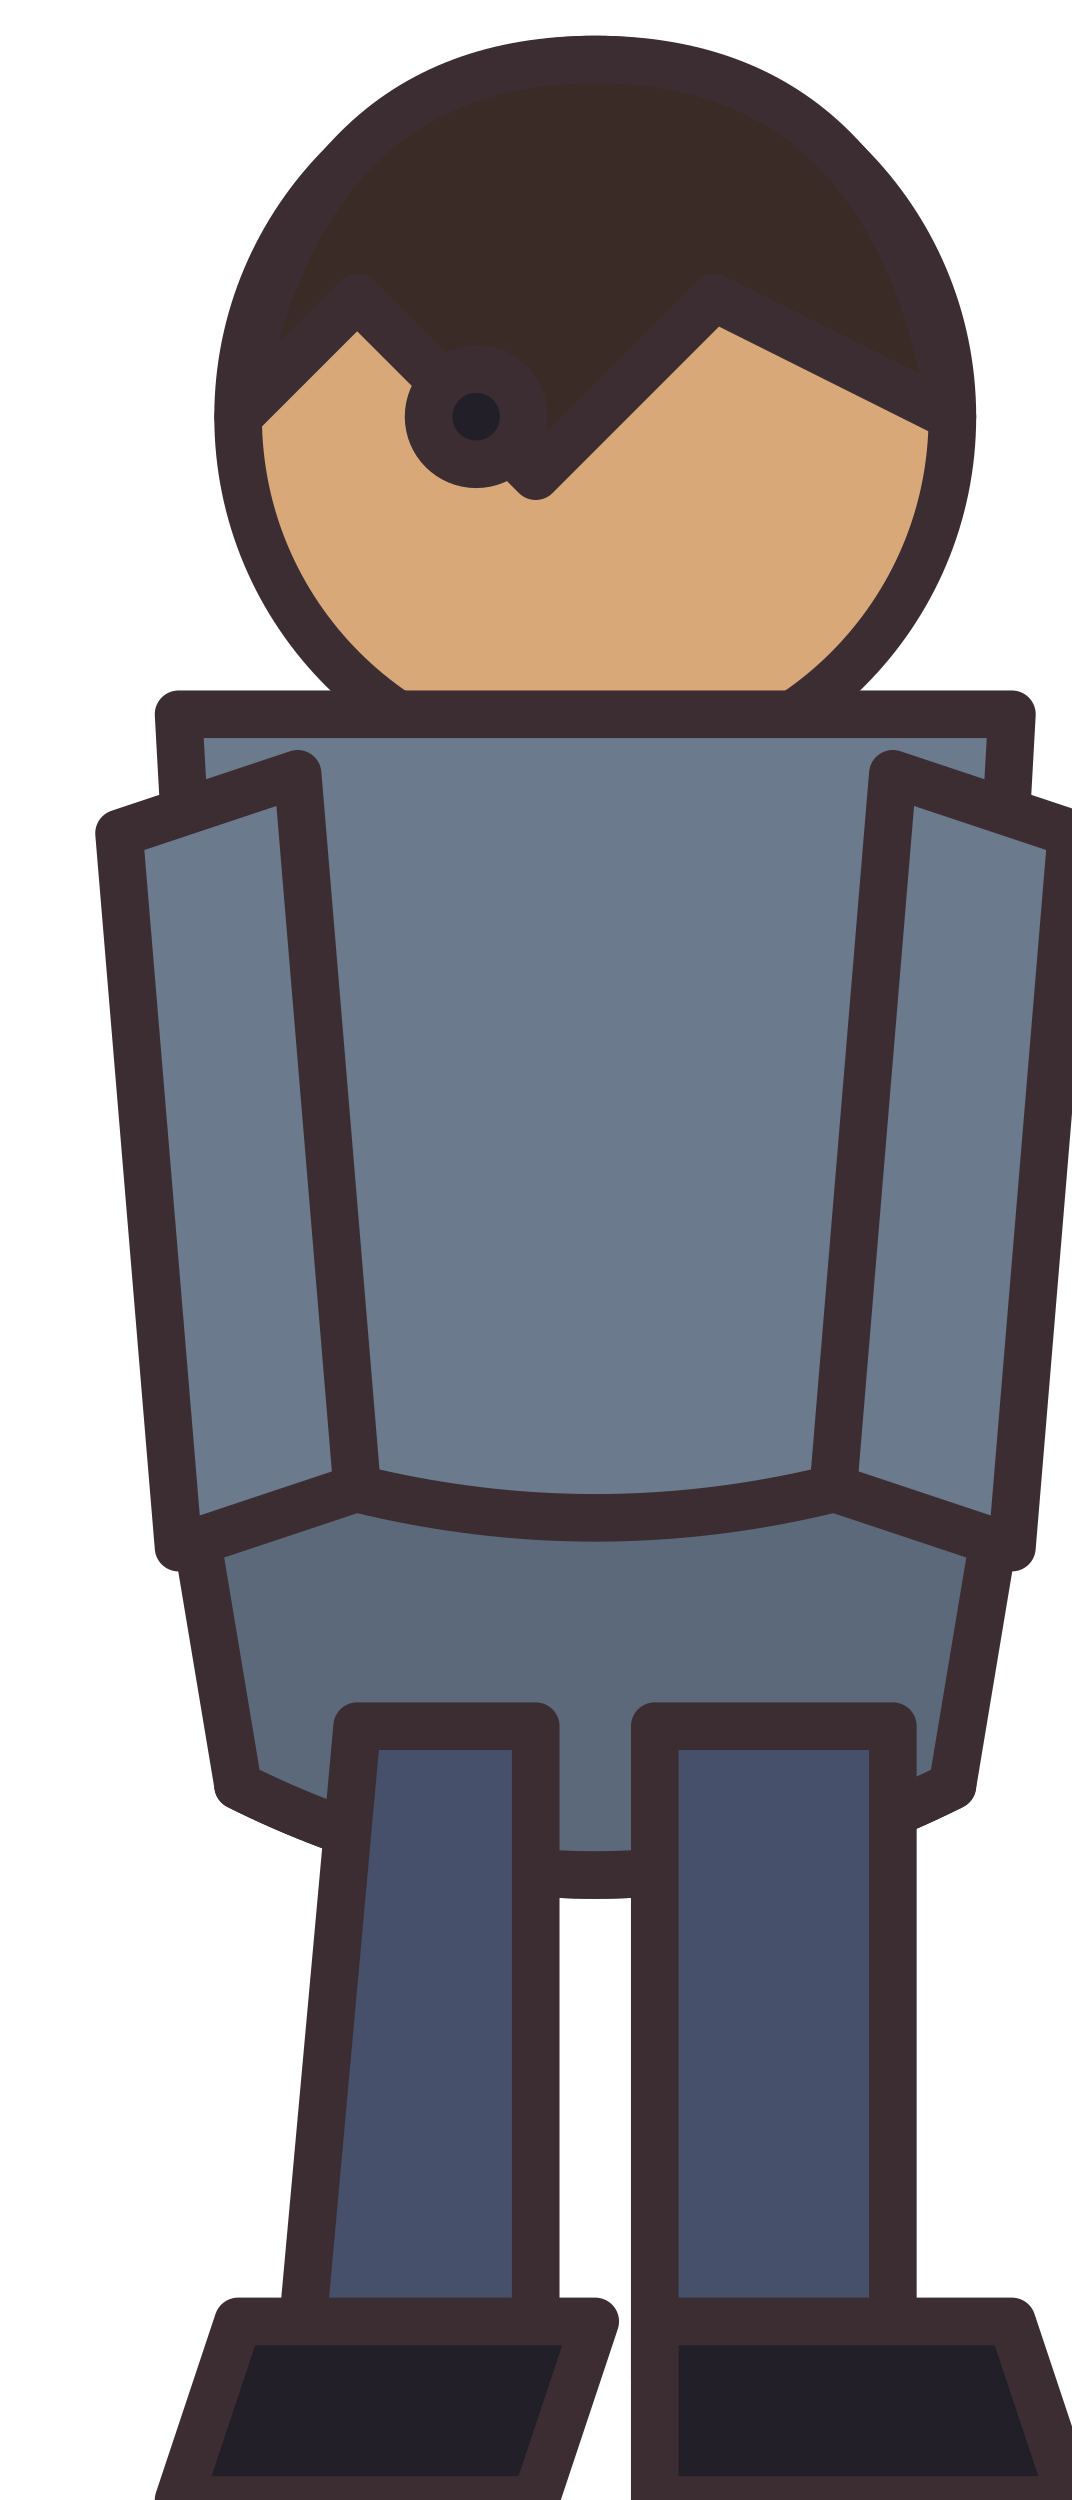
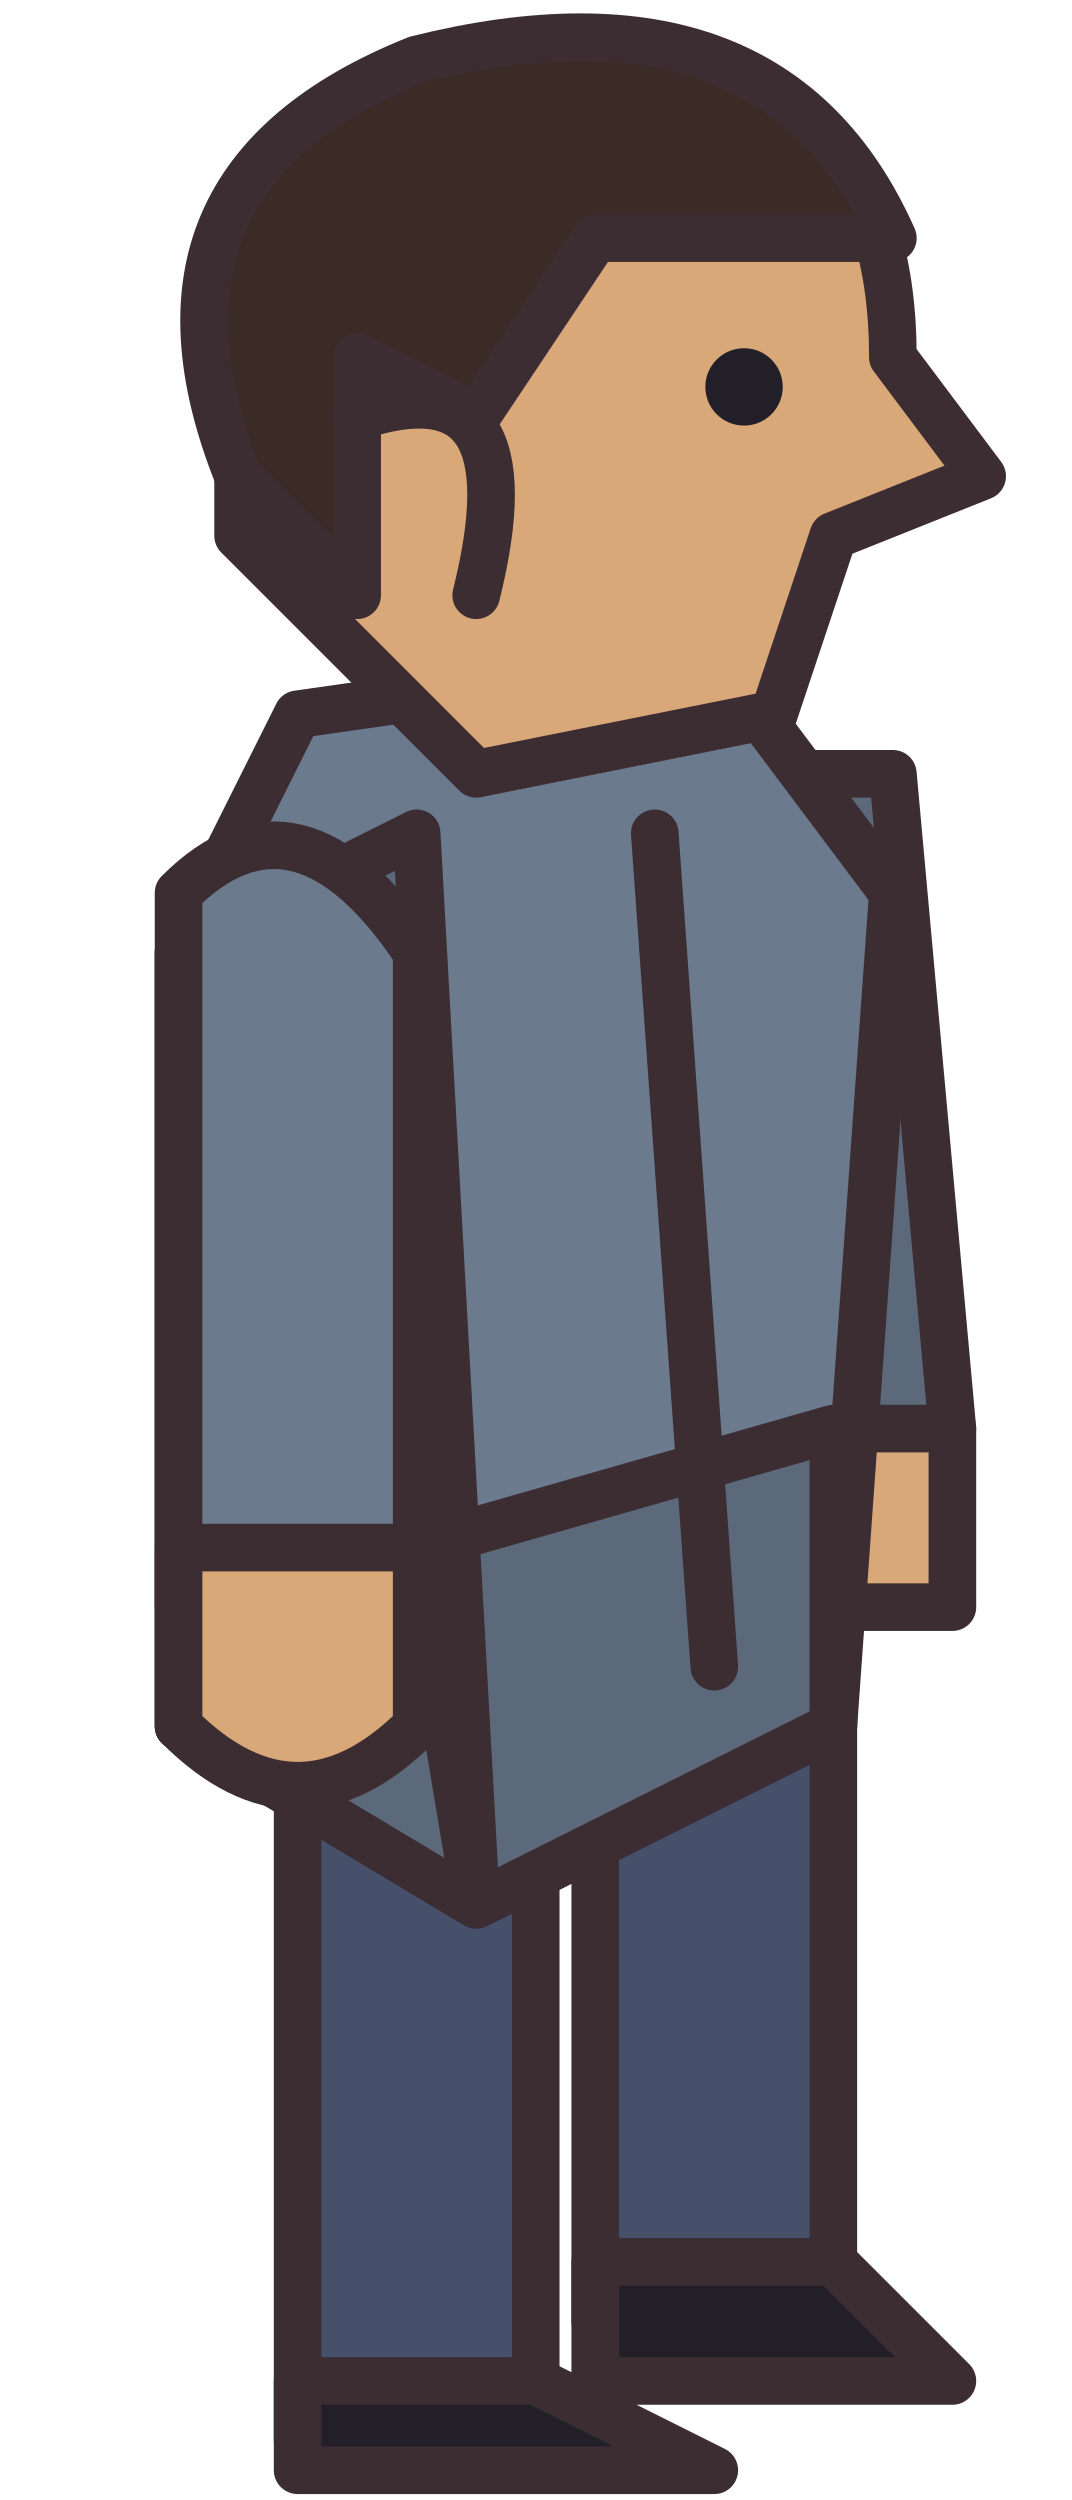
- <svg xmlns="http://www.w3.org/2000/svg" width="18" height="42" viewBox="0 0 18 42" shape-rendering="geometricPrecision" stroke="#3b2d32" stroke-width="0.8" stroke-linejoin="round" stroke-linecap="round">
-   <circle cx="10" cy="7" r="6" fill="#d9a878" />
-   <path d="M4 7 Q5 1 10 1 Q15 1 16 7 L12 5 L9 8 L6 5 Z" fill="#3a2b26" />
-   <circle cx="8" cy="7" r="0.8" fill="#221f28" />
-   <path d="M3 12 L17 12 L16 30 Q10 33 4 30 Z" fill="#6b7a8c" />
-   <path d="M3 24 Q10 27 17 24 L16 30 Q10 33 4 30 Z" fill="#5c697a" />
-   <path d="M2 14 L5 13 L6 25 L3 26 Z M15 13 L18 14 L17 26 L14 25 Z" fill="#6b7a8c" />
-   <path d="M6 29 L9 29 L9 40 L5 40 Z M11 29 L15 29 L15 40 L11 40 Z" fill="#46506b" />
-   <path d="M4 39 L10 39 L9 42 L3 42 Z M11 39 L17 39 L18 42 L11 42 Z" fill="#221f28" />
+ <svg xmlns="http://www.w3.org/2000/svg" width="18" height="42" viewBox="0 0 18 42" stroke="#3b2d32" stroke-width="0.8" stroke-linejoin="round" stroke-linecap="round">
+   <path d="M10 28 L14 28 L14 39 L10 39 Z M5 29 L9 30 L9 41 L5 41 Z" fill="#46506b" />
+   <path d="M10 38 L14 38 L16 40 L10 40 Z M5 40 L9 40 L12 41.5 L5 41.5 Z" fill="#221f28" />
+   <path d="M12 13 L15 13 L16 24 L13 25 Z" fill="#5c697a" />
+   <path d="M13 24 L16 24 L16 27 L13 27 Z" fill="#d9a878" />
+   <path d="M5 12 L12 11 L15 15 L14 29 L8 32 L3 29 L3 16 Z" fill="#6b7a8c" />
+   <path d="M3 16 L7 14 L8 32 L3 29 Z M7 26 L14 24 L14 29 L8 32 Z" fill="#5c697a" />
+   <path d="M11 14 L12 28" fill="none" />
+   <path d="M3 15 Q5 13 7 16 L7 26 L3 27 Z" fill="#6b7a8c" />
+   <path d="M3 26 L7 26 L7 29 Q5 31 3 29 Z" fill="#d9a878" />
+   <path d="M4 5 Q5 1 10 1 Q15 1 15 6 L16.5 8 L14 9 L13 12 L8 13 L4 9 Z" fill="#d9a878" />
+   <path d="M4 8 Q2 3 7 1 Q13 -0.5 15 4 L10 4 L8 7 L6 6 L6 10 Z" fill="#3a2b26" />
+   <path d="M6 7 Q9 6 8 10" fill="none" />
+   <circle cx="12.5" cy="6.5" r="0.65" fill="#221f28" stroke="none" />
</svg>
